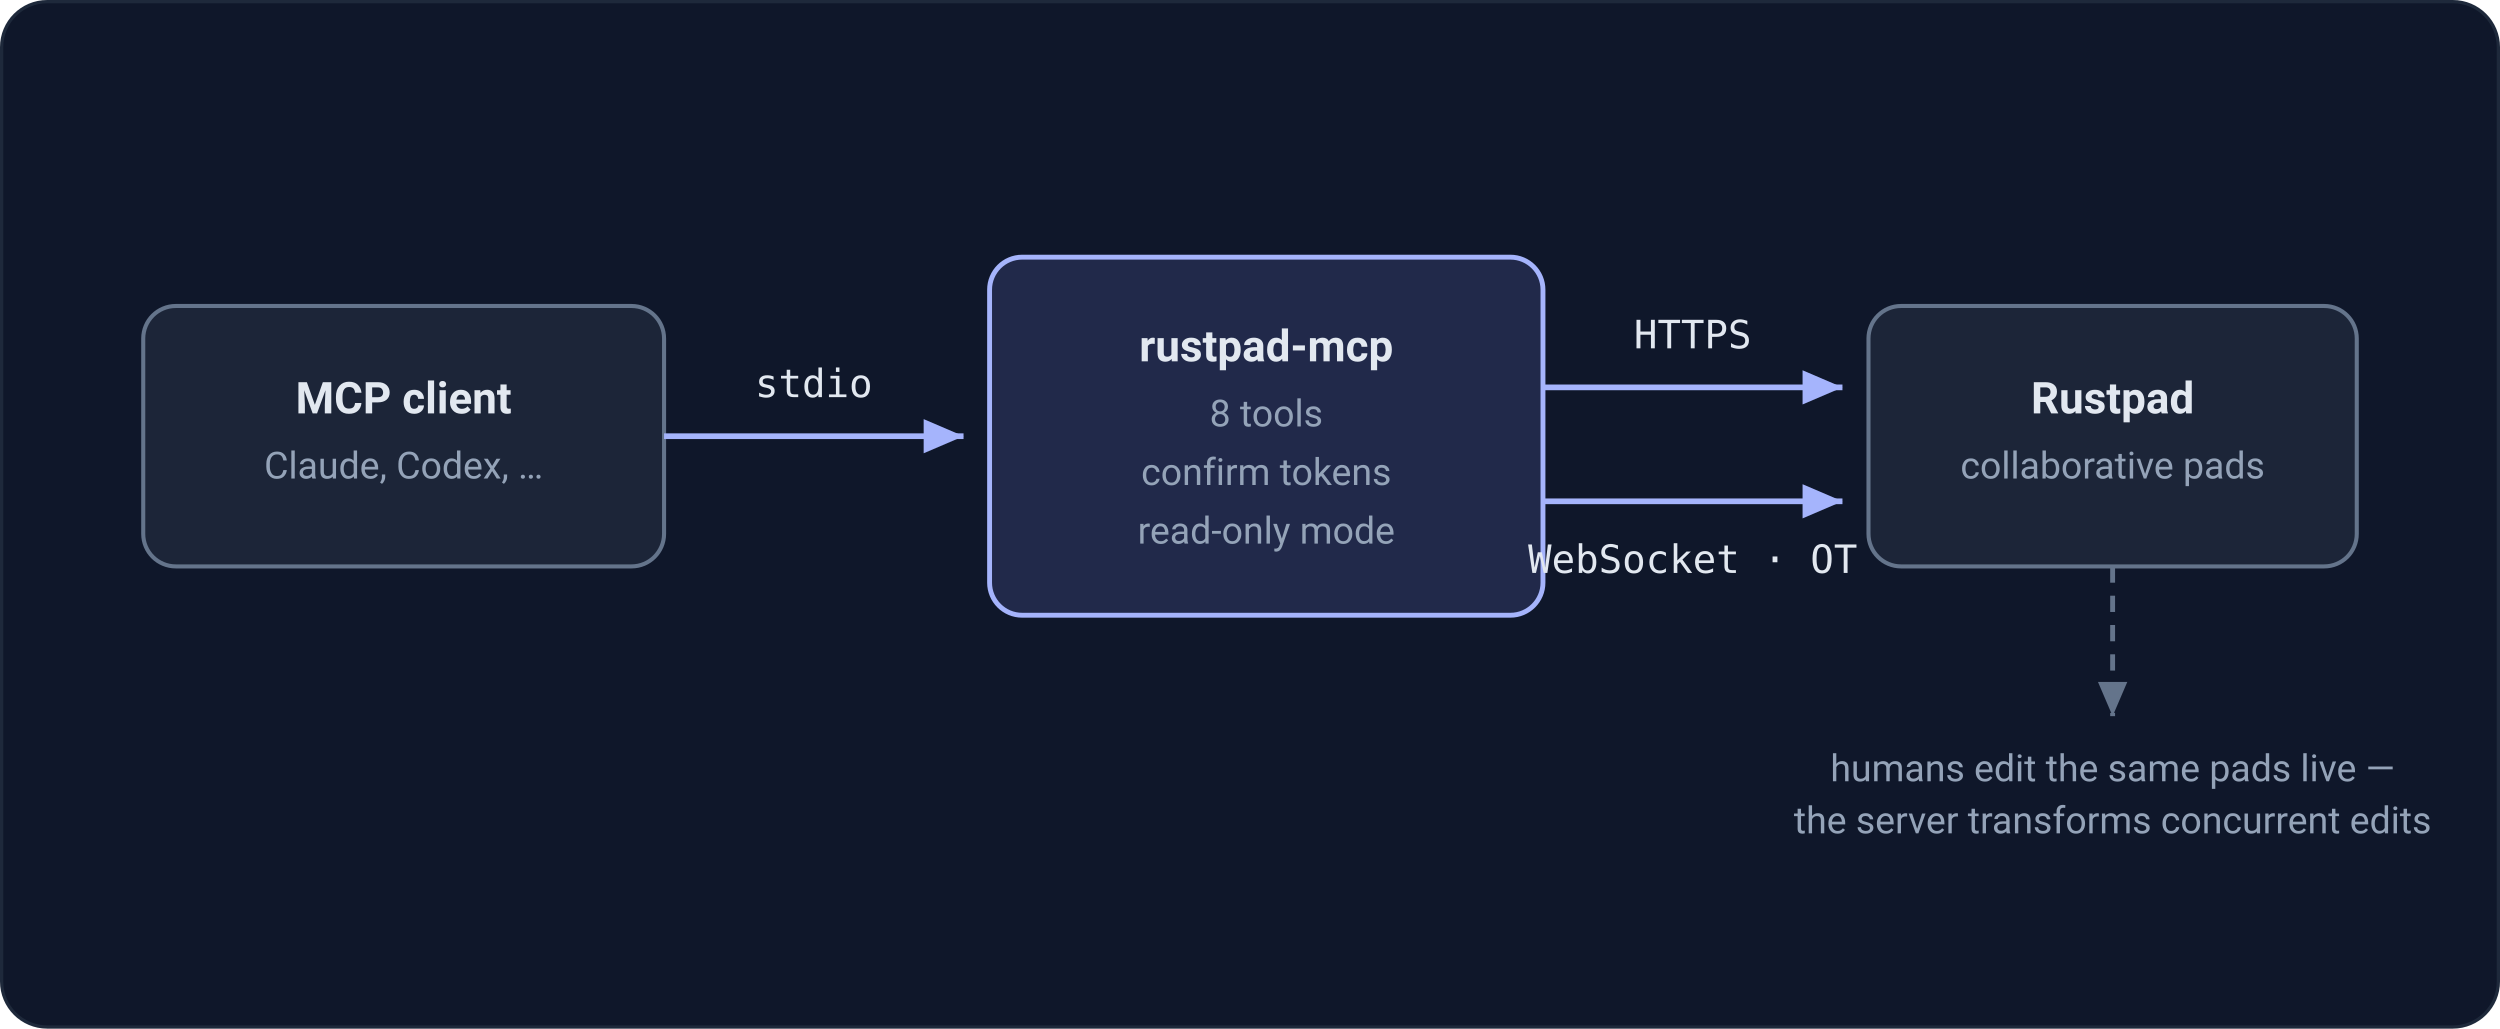
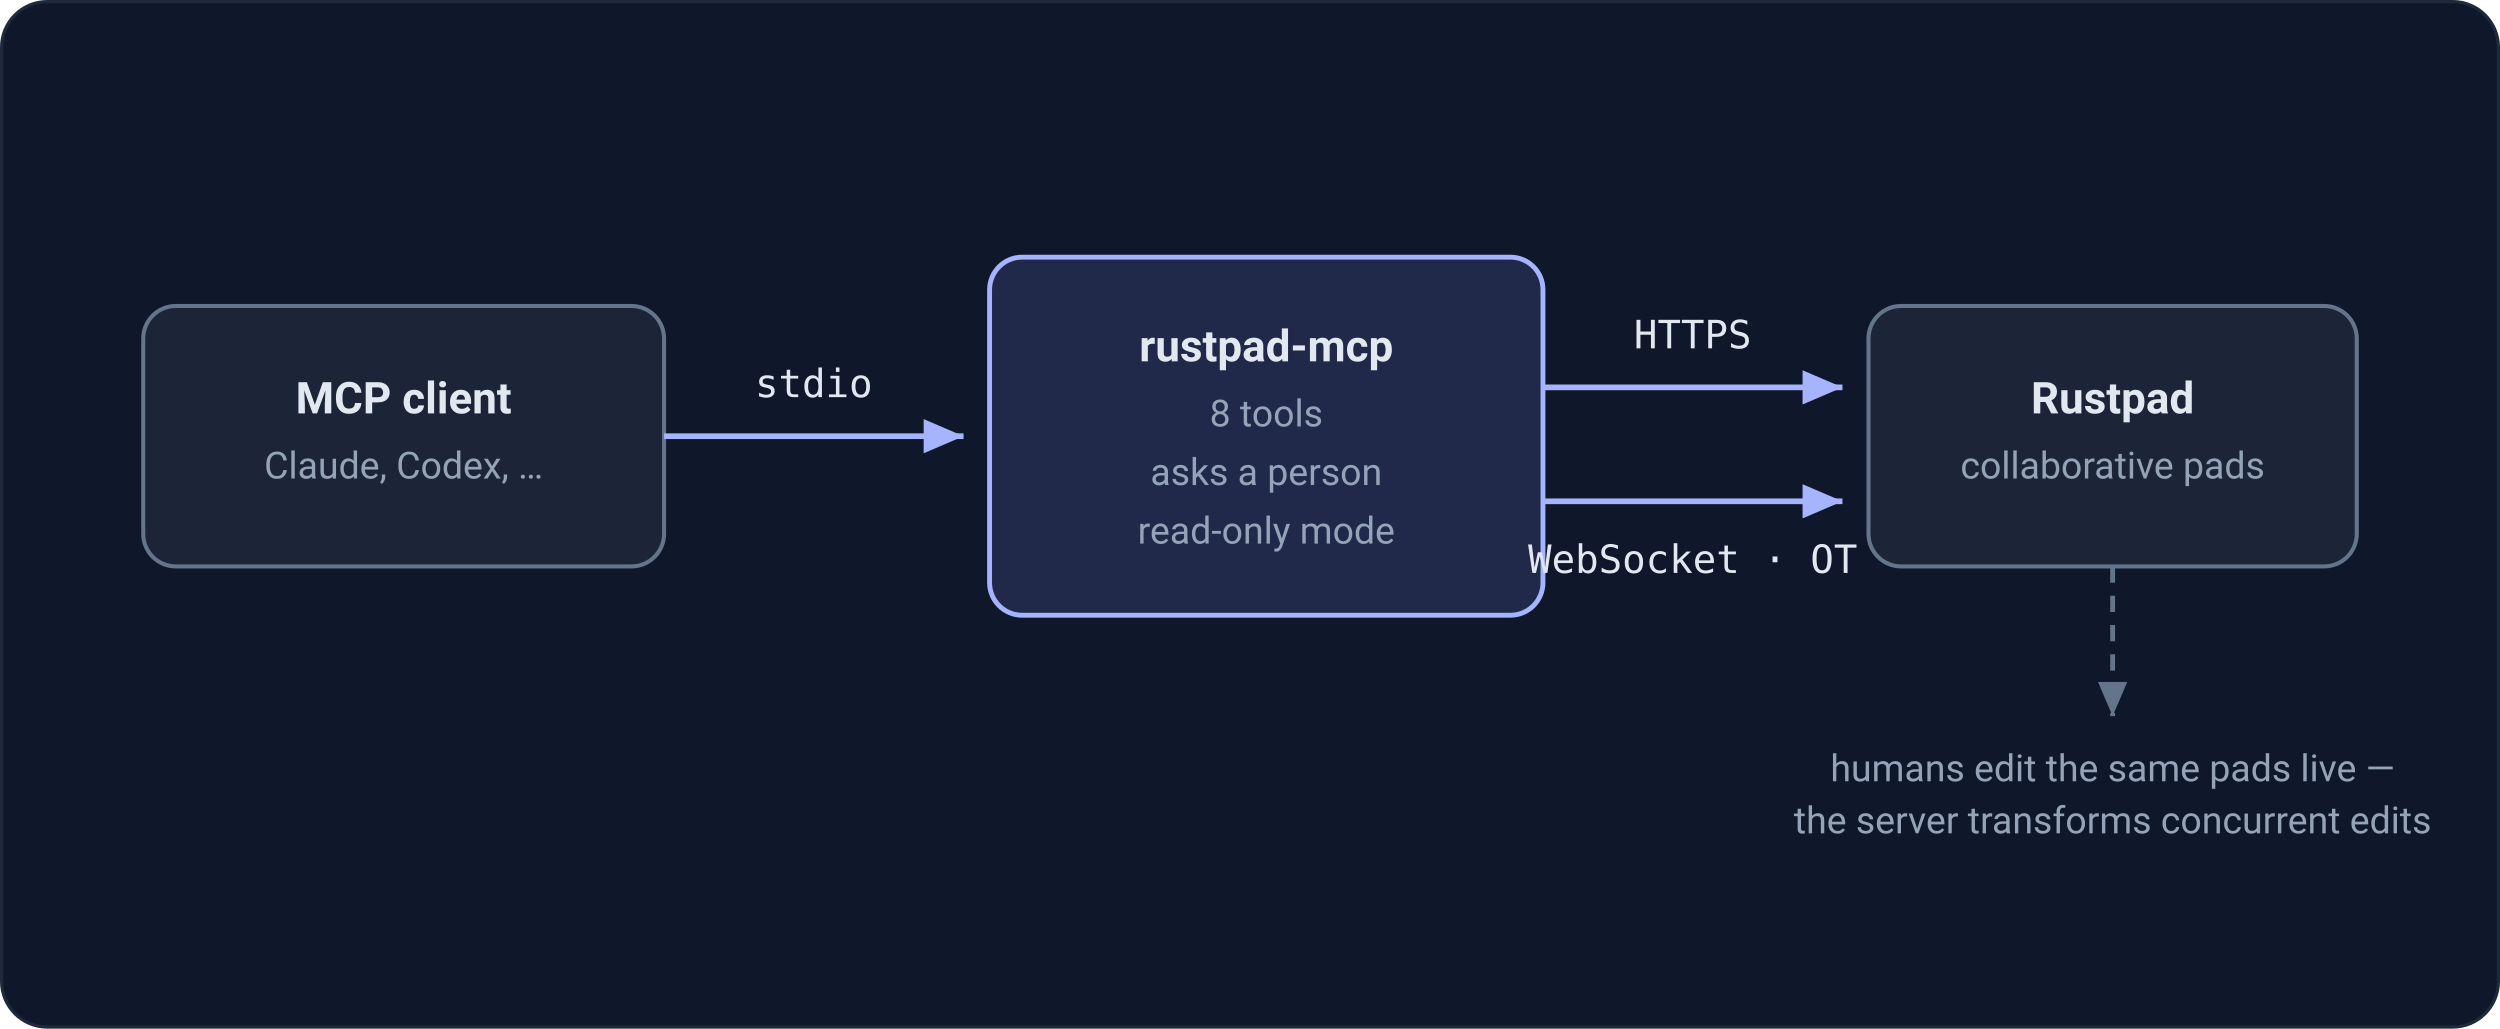
<svg xmlns="http://www.w3.org/2000/svg" viewBox="0 0 768 316" width="768" height="316" role="img" aria-labelledby="arch-title arch-desc">
  <style>
    .node { stroke-width: 1.25; }
    .node-accent { stroke-width: 1.5; }
    .edge { stroke-width: 1.5; fill: none; }
    .edge-accent { stroke-width: 1.75; fill: none; }
    .edge-dashed { stroke-dasharray: 5 4; }
    text { font-family: ui-sans-serif, system-ui, -apple-system, "Segoe UI", Roboto, "DejaVu Sans", sans-serif; font-size: 13px; }
    .label-title { font-size: 13.5px; font-weight: 600; }
    .label-mono { font-family: ui-monospace, SFMono-Regular, Menlo, Consolas, "DejaVu Sans Mono", monospace; font-size: 12px; }
    .label-muted { font-size: 11.5px; }

    .node { fill: rgba(148, 163, 184, 0.10); stroke: #64748b; }
    .node-accent { fill: rgba(129, 140, 248, 0.16); stroke: #a5b4fc; }
    .edge { stroke: #64748b; }
    .edge-accent { stroke: #a5b4fc; }
    text { fill: #e2e8f0; }
    .label-muted { fill: #94a3b8; }
    marker path { fill: #64748b; stroke: none; }
    marker.accent path { fill: #a5b4fc; }

    .surface { fill: #0f172a; stroke: #1e293b; stroke-width: 1; }
  </style>
  <rect class="surface" x="0.5" y="0.5" width="767" height="315" rx="14" />
  <g transform="translate(24, 24)">
    <defs>
      <marker id="arch-arrow" markerWidth="9" markerHeight="9" refX="7" refY="3" orient="auto">
        <path d="M0,0 L7,3 L0,6 z" />
      </marker>
      <marker id="arch-arrow-accent" class="accent" markerWidth="9" markerHeight="9" refX="7" refY="3" orient="auto">
        <path d="M0,0 L7,3 L0,6 z" />
      </marker>
    </defs>
    <rect class="node" x="20" y="70" width="160" height="80" rx="10" />
    <text class="label-title" x="100" y="103" text-anchor="middle">MCP client</text>
    <text class="label-muted" x="100" y="123" text-anchor="middle">Claude, Codex, …</text>
    <rect class="node-accent" x="280" y="55" width="170" height="110" rx="10" />
    <text class="label-title" x="365" y="87" text-anchor="middle">rustpad-mcp</text>
    <text class="label-muted" x="365" y="107" text-anchor="middle">8 tools</text>
-     <text class="label-muted" x="365" y="125" text-anchor="middle">confirm tokens</text>
+     <text class="label-muted" x="365" y="125" text-anchor="middle">asks a person</text>
    <text class="label-muted" x="365" y="143" text-anchor="middle">read-only mode</text>
    <rect class="node" x="550" y="70" width="150" height="80" rx="10" />
    <text class="label-title" x="625" y="103" text-anchor="middle">Rustpad</text>
    <text class="label-muted" x="625" y="123" text-anchor="middle">collaborative pads</text>
    <path class="edge-accent" d="M180,110 L272,110" marker-end="url(#arch-arrow-accent)" />
    <text class="label-mono" x="226" y="98" text-anchor="middle">stdio</text>
    <path class="edge-accent" d="M450,95 L542,95" marker-end="url(#arch-arrow-accent)" />
    <text class="label-mono" x="496" y="83" text-anchor="middle">HTTPS</text>
    <path class="edge-accent" d="M450,130 L542,130" marker-end="url(#arch-arrow-accent)" />
    <text class="label-mono" x="496" y="152" text-anchor="middle">WebSocket · OT</text>
    <path class="edge edge-dashed" d="M625,150 L625,196" marker-end="url(#arch-arrow)" />
    <text class="label-muted" x="625" y="216" text-anchor="middle">humans edit the same pads live —</text>
    <text class="label-muted" x="625" y="232" text-anchor="middle">the server transforms concurrent edits</text>
  </g>
</svg>
